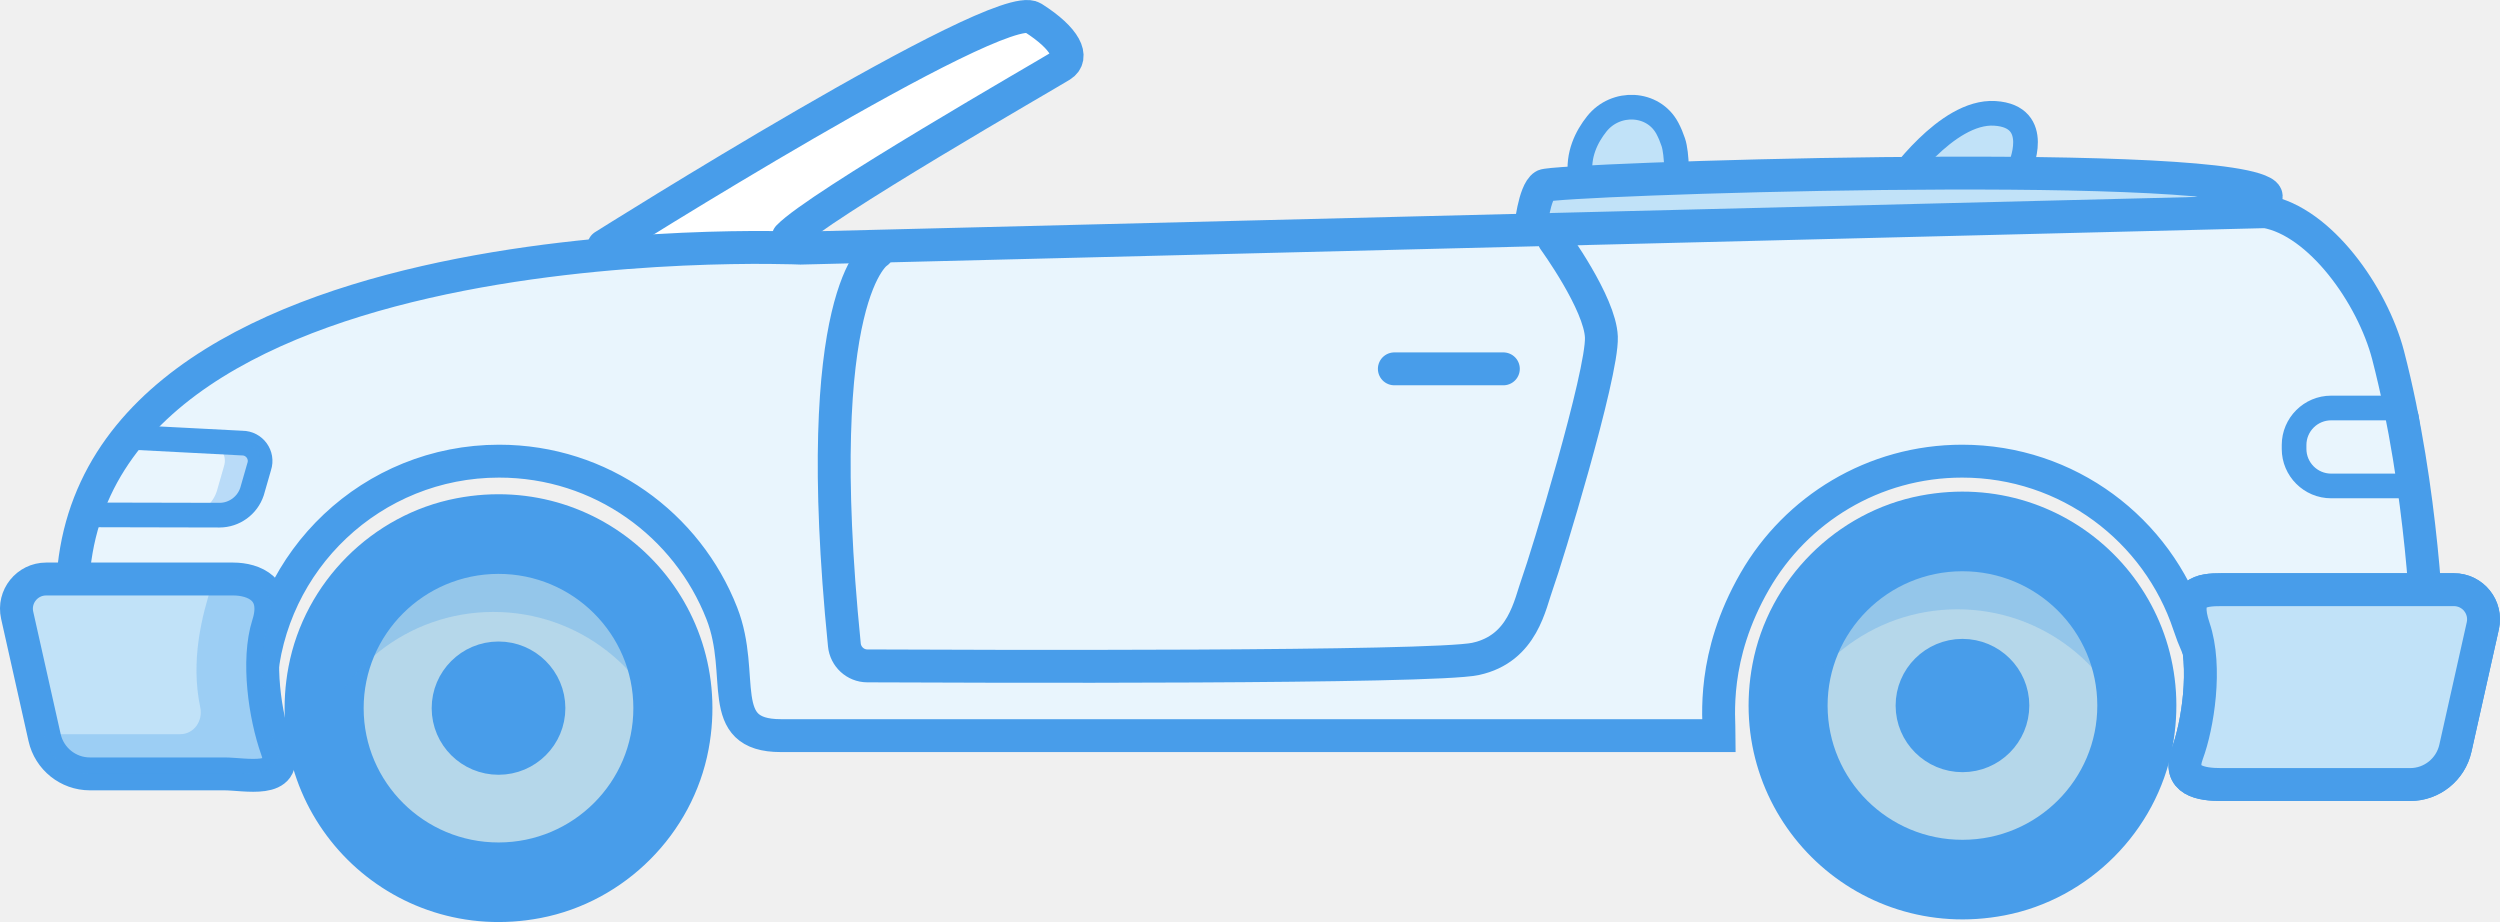
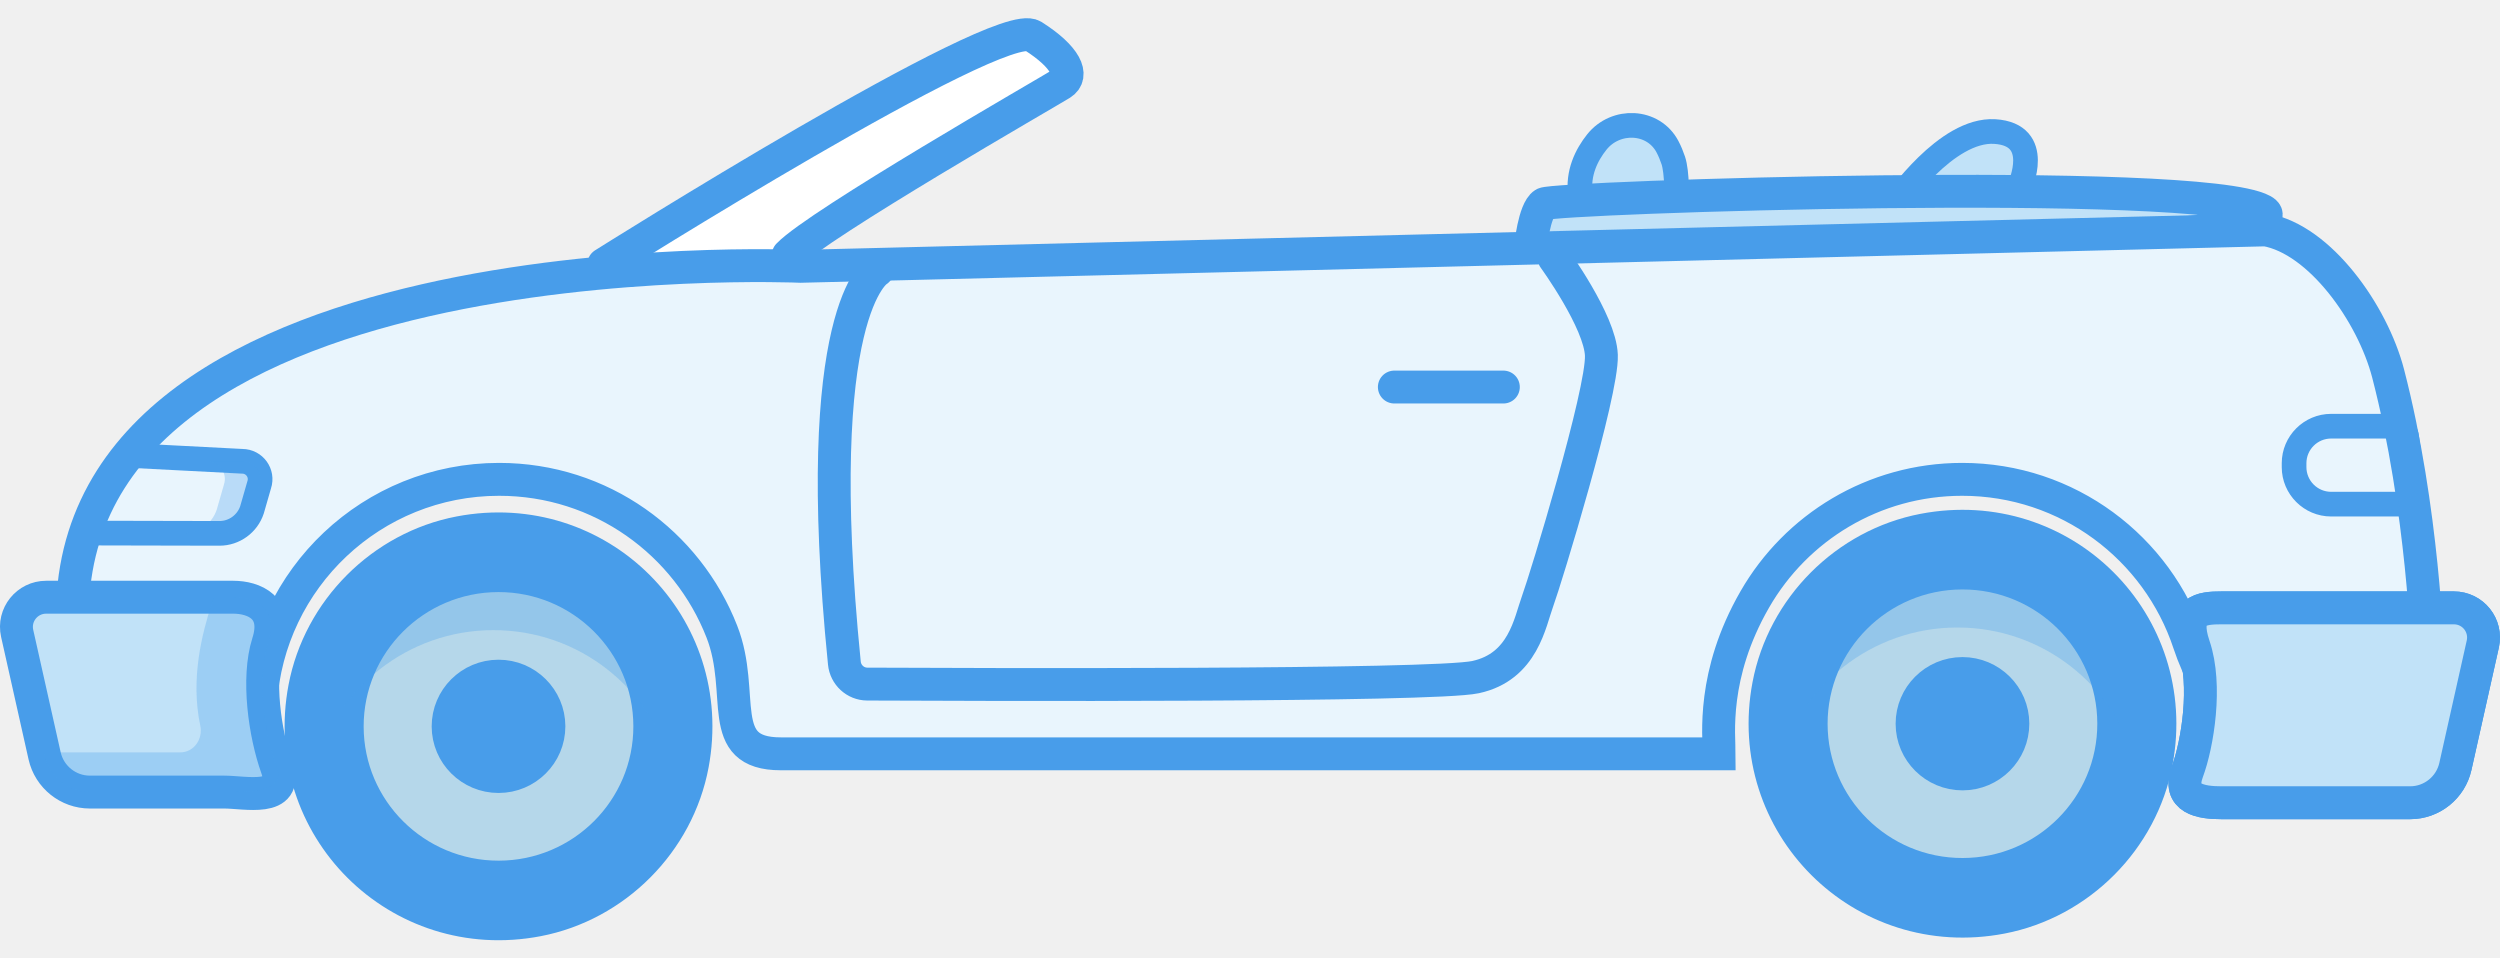
- <svg xmlns="http://www.w3.org/2000/svg" width="76px" height="28px" viewBox="0 0 76 28" version="1.1">
+ <svg xmlns="http://www.w3.org/2000/svg" width="94px" height="36px" viewBox="0 0 76 28" version="1.1">
  <g id="Page-1" stroke="none" stroke-width="1" fill="none" fill-rule="evenodd">
    <g id="Car-Model-Icons" transform="translate(-277, -243)">
      <g id="CONVERTIBLE" transform="translate(277, 243)">
        <path d="M59.651,15.82 C56.543,15.824 54.027,18.347 54.031,21.457 C54.036,24.564 56.559,27.08 59.668,27.076 C62.775,27.071 65.291,24.548 65.287,21.441 C65.282,18.331 62.758,15.816 59.651,15.82" id="Fill-1" fill="#B5D7EA" />
        <path d="M59.651,15.82 C56.543,15.824 54.027,18.347 54.031,21.457 C54.036,24.564 56.559,27.08 59.668,27.076 C62.775,27.071 65.291,24.548 65.287,21.441 C65.282,18.331 62.758,15.816 59.651,15.82 Z" id="Stroke-3" stroke="#489DEA" stroke-linecap="round" stroke-linejoin="round" />
        <path d="M59.662,23.099 C58.747,23.099 58.004,22.363 58.002,21.451 C58.001,20.538 58.742,19.799 59.657,19.797 C60.572,19.797 61.315,20.535 61.316,21.445 C61.317,22.358 60.576,23.098 59.662,23.099 M59.653,16.991 C57.182,16.994 55.182,18.994 55.184,21.454 C55.188,23.916 57.194,25.91 59.666,25.905 C62.137,25.902 64.137,23.902 64.133,21.442 C64.13,18.98 62.124,16.988 59.653,16.991" id="Fill-5" fill="#B5D7EA" />
        <path d="M59.662,23.099 C58.747,23.099 58.004,22.363 58.002,21.451 C58.001,20.538 58.742,19.799 59.657,19.797 C60.572,19.797 61.315,20.535 61.316,21.445 C61.317,22.358 60.576,23.098 59.662,23.099 Z M59.653,16.991 C57.182,16.994 55.182,18.994 55.184,21.454 C55.188,23.916 57.194,25.91 59.666,25.905 C62.137,25.902 64.137,23.902 64.133,21.442 C64.13,18.98 62.124,16.988 59.653,16.991 Z" id="Stroke-7" stroke="#489DEA" stroke-width="0.75" stroke-linecap="round" stroke-linejoin="round" />
        <path d="M59.657,19.797 C58.742,19.798 58.001,20.539 58.002,21.45 C58.004,22.362 58.747,23.1 59.662,23.098 C60.576,23.097 61.317,22.357 61.316,21.445 C61.315,20.534 60.572,19.796 59.657,19.797" id="Fill-9" fill="#489DEA" />
        <path d="M59.498,18.523 C62.11,18.52 64.304,20.299 64.94,22.712 C65.06,22.254 65.13,21.776 65.129,21.281 C65.125,18.171 62.602,15.656 59.493,15.661 C56.386,15.665 53.869,18.188 53.874,21.297 C53.875,21.793 53.946,22.27 54.066,22.728 C54.697,20.313 56.886,18.527 59.498,18.523" id="Fill-11" fill-opacity="0.3" fill="#489DEA" />
        <path d="M54.136,20.35 C53.386,24.318 56.807,27.729 60.774,26.968 C62.989,26.543 64.771,24.753 65.185,22.537 C65.926,18.572 62.512,15.17 58.552,15.926 C56.338,16.348 54.554,18.136 54.136,20.35 Z" id="Stroke-13" stroke="#489DEA" stroke-width="1.75" stroke-linecap="round" stroke-linejoin="round" />
        <path d="M15.147,15.9 C12.039,15.904 9.522,18.427 9.527,21.536 C9.532,24.644 12.055,27.16 15.164,27.155 C18.271,27.151 20.787,24.627 20.782,21.52 C20.778,18.411 18.254,15.896 15.147,15.9" id="Fill-15" fill="#B5D7EA" />
        <path d="M15.147,15.9 C12.039,15.904 9.522,18.427 9.527,21.536 C9.532,24.644 12.055,27.16 15.164,27.155 C18.271,27.151 20.787,24.627 20.782,21.52 C20.778,18.411 18.254,15.896 15.147,15.9 Z" id="Stroke-17" stroke="#489DEA" stroke-linecap="round" stroke-linejoin="round" />
        <path d="M15.158,23.178 C14.242,23.179 13.5,22.442 13.498,21.53 C13.497,20.618 14.238,19.878 15.153,19.877 C16.067,19.876 16.81,20.614 16.812,21.525 C16.813,22.437 16.072,23.177 15.158,23.178 M15.149,17.071 C12.678,17.075 10.677,19.074 10.68,21.535 C10.684,23.995 12.69,25.989 15.162,25.986 C17.633,25.982 19.633,23.983 19.629,21.522 C19.626,19.061 17.62,17.068 15.149,17.071" id="Fill-19" fill="#B5D7EA" />
        <path d="M15.158,23.178 C14.242,23.179 13.5,22.442 13.498,21.53 C13.497,20.618 14.238,19.878 15.153,19.877 C16.067,19.876 16.81,20.614 16.812,21.525 C16.813,22.437 16.072,23.177 15.158,23.178 Z M15.149,17.071 C12.678,17.075 10.677,19.074 10.68,21.535 C10.684,23.995 12.69,25.989 15.162,25.986 C17.633,25.982 19.633,23.983 19.629,21.522 C19.626,19.061 17.62,17.068 15.149,17.071 Z" id="Stroke-21" stroke="#489DEA" stroke-width="0.75" stroke-linecap="round" stroke-linejoin="round" />
        <path d="M15.153,19.877 C14.238,19.878 13.497,20.618 13.498,21.529 C13.5,22.442 14.242,23.179 15.158,23.178 C16.072,23.177 16.813,22.437 16.812,21.524 C16.81,20.614 16.067,19.876 15.153,19.877" id="Fill-23" fill="#489DEA" />
        <path d="M14.993,18.603 C17.606,18.599 19.8,20.378 20.436,22.792 C20.555,22.334 20.626,21.856 20.625,21.36 C20.621,18.251 18.097,15.736 14.989,15.74 C11.882,15.745 9.365,18.268 9.37,21.377 C9.37,21.872 9.441,22.35 9.562,22.808 C10.193,20.393 12.382,18.606 14.993,18.603" id="Fill-25" fill-opacity="0.3" fill="#489DEA" />
        <path d="M9.631,20.43 C8.881,24.398 12.303,27.809 16.27,27.048 C18.484,26.623 20.267,24.833 20.681,22.617 C21.422,18.652 18.008,15.25 14.048,16.006 C11.834,16.428 10.05,18.215 9.631,20.43 Z" id="Stroke-27" stroke="#489DEA" stroke-width="1.75" stroke-linecap="round" stroke-linejoin="round" />
        <path d="M50.691,3.906 C50.261,3.092 49.116,3.045 48.543,3.765 C48.231,4.157 47.956,4.706 48.045,5.37 C48.232,6.759 48.652,7.278 48.652,7.278 L50.881,7.516 C50.881,7.516 51.101,5.02 50.868,4.325 C50.819,4.179 50.761,4.038 50.691,3.906" id="Fill-29" fill="#C1E2F8" />
        <path d="M50.691,3.906 C50.261,3.092 49.116,3.045 48.543,3.765 C48.231,4.157 47.956,4.706 48.045,5.37 C48.232,6.759 48.652,7.278 48.652,7.278 L50.881,7.516 C50.881,7.516 51.101,5.02 50.868,4.325 C50.819,4.179 50.761,4.038 50.691,3.906 Z" id="Stroke-31" stroke="#489DEA" stroke-width="0.75" />
        <path d="M61.398,5.12 C61.398,5.12 62.124,3.539 60.642,3.446 C59.161,3.354 57.646,5.603 57.592,5.633 C57.539,5.665 61.398,5.12 61.398,5.12" id="Fill-33" fill="#C1E2F8" />
        <path d="M61.398,5.12 C61.398,5.12 62.124,3.539 60.642,3.446 C59.161,3.354 57.646,5.603 57.592,5.633 C57.539,5.665 61.398,5.12 61.398,5.12 Z" id="Stroke-35" stroke="#489DEA" stroke-width="0.75" />
        <path d="M18.355,7.481 C18.355,7.481 30.389,-0.102 31.399,0.539 C32.411,1.18 32.657,1.747 32.263,1.994 C31.869,2.241 24.852,6.266 23.963,7.201" id="Stroke-37" stroke="#489DEA" fill="#FFFFFF" stroke-linecap="round" stroke-linejoin="round" />
        <path d="M46.527,6.967 C46.527,6.967 46.635,5.839 46.941,5.644 C47.246,5.45 66.836,4.79 68.779,5.845 C70.723,6.9 47.363,7.54 46.527,6.967" id="Fill-39" fill="#C1E2F8" />
        <path d="M46.527,6.967 C46.527,6.967 46.635,5.839 46.941,5.644 C47.246,5.45 66.836,4.79 68.779,5.845 C70.723,6.9 47.363,7.54 46.527,6.967 Z" id="Stroke-41" stroke="#489DEA" />
        <path d="M24.338,7.543 C24.338,7.543 1.29,6.514 2.228,18.897 C2.302,19.879 2.761,20.8 3.559,21.385 L3.644,21.448 C4.453,22.042 5.436,22.363 6.44,22.363 C7.265,22.363 7.869,21.641 7.922,20.818 C8.162,17.022 11.317,14.019 15.173,14.019 C18.28,14.019 20.895,15.959 21.944,18.647 C22.687,20.545 21.699,22.363 23.737,22.363 L52.262,22.363 C52.262,21.817 52.025,19.964 53.347,17.667 C54.601,15.486 56.954,14.019 59.65,14.019 C62.862,14.019 65.589,16.104 66.547,18.996 C67.124,20.738 68.402,22.363 70.237,22.363 C72.049,22.363 74.019,21.159 73.8,19.362 C73.8,19.362 73.671,14.925 72.598,10.797 C72.121,8.969 70.523,6.727 68.877,6.435 L24.338,7.543 Z" id="Fill-43" fill="#E9F5FD" />
        <path d="M45.702,11.213 L42.388,11.213" id="Stroke-45" stroke="#489DEA" stroke-linecap="round" stroke-linejoin="round" />
        <path d="M70.868,14.773 C70.246,14.773 69.74,14.267 69.74,13.646 L69.74,13.53 C69.74,12.908 70.246,12.403 70.868,12.403 L72.791,12.403 C72.979,12.403 73.139,12.543 73.163,12.731 L73.369,14.351 C73.383,14.458 73.349,14.565 73.278,14.646 C73.207,14.727 73.104,14.773 72.997,14.773 L70.868,14.773 Z" id="Fill-47" fill="#E9F5FD" />
        <path d="M72.791,12.028 L70.868,12.028 C70.039,12.028 69.365,12.702 69.365,13.53 L69.365,13.646 C69.365,14.474 70.039,15.148 70.868,15.148 L72.997,15.148 C73.213,15.148 73.418,15.056 73.561,14.894 C73.703,14.732 73.769,14.517 73.741,14.303 L73.535,12.683 C73.487,12.309 73.169,12.028 72.791,12.028 M72.791,12.778 L72.997,14.398 L70.868,14.398 C70.452,14.398 70.115,14.061 70.115,13.646 L70.115,13.53 C70.115,13.114 70.452,12.778 70.868,12.778 L72.791,12.778" id="Fill-49" fill="#489DEA" />
        <g id="Group-54" transform="translate(2, 13.0301)">
          <path d="M0.717,2.622 L4.672,2.631 C5.121,2.631 5.521,2.34 5.661,1.914 L5.88,1.153 C5.996,0.802 5.734,0.44 5.363,0.44 L1.934,0.262" id="Fill-51" fill="#E9F5FD" />
          <path d="M0.717,2.622 L4.672,2.631 C5.121,2.631 5.521,2.34 5.661,1.914 L5.88,1.153 C5.996,0.802 5.734,0.44 5.363,0.44 L1.934,0.262" id="Stroke-53" stroke="#489DEA" stroke-width="0.75" stroke-linecap="round" stroke-linejoin="round" />
        </g>
        <path d="M7.371,13.465 L6.29,13.465 C6.662,13.465 6.924,13.827 6.808,14.178 L6.589,14.94 C6.452,15.355 6.067,15.64 5.632,15.653 L6.682,15.656 C7.13,15.656 7.53,15.365 7.671,14.94 L7.889,14.178 C8.005,13.827 7.743,13.465 7.371,13.465" id="Fill-55" fill-opacity="0.3" fill="#489DEA" />
        <path d="M26.675,7.668 C26.675,7.668 24.591,8.862 25.669,19.605 C25.704,19.963 26.003,20.241 26.363,20.243 C29.523,20.258 43.57,20.311 44.857,20.031 C46.309,19.717 46.508,18.363 46.747,17.71 C46.987,17.058 48.723,11.377 48.682,10.247 C48.644,9.218 47.244,7.294 47.244,7.294" id="Stroke-57" stroke="#489DEA" stroke-linecap="round" stroke-linejoin="round" />
        <path d="M24.338,7.543 C24.338,7.543 1.29,6.514 2.228,18.897 C2.302,19.879 2.761,20.8 3.559,21.385 L3.644,21.448 C4.453,22.042 5.436,22.363 6.44,22.363 C7.265,22.363 7.869,21.641 7.922,20.818 C8.162,17.022 11.317,14.019 15.173,14.019 C18.28,14.019 20.895,15.959 21.944,18.647 C22.687,20.545 21.699,22.363 23.737,22.363 L52.262,22.363 C52.262,21.817 52.025,19.964 53.347,17.667 C54.601,15.486 56.954,14.019 59.65,14.019 C62.862,14.019 65.589,16.104 66.547,18.996 C67.124,20.738 68.402,22.363 70.237,22.363 C72.049,22.363 74.019,21.159 73.8,19.362 C73.8,19.362 73.671,14.925 72.598,10.797 C72.121,8.969 70.523,6.727 68.877,6.435 L24.338,7.543 Z" id="Stroke-59" stroke="#489DEA" />
        <path d="M8.415,22.781 C8.794,23.843 7.444,23.526 6.82,23.526 L2.732,23.526 C2.073,23.526 1.501,23.067 1.356,22.424 L0.522,18.703 C0.395,18.137 0.825,17.602 1.404,17.602 L7.087,17.602 C7.71,17.602 8.496,17.91 8.15,18.991 C7.806,20.073 8.053,21.768 8.415,22.781" id="Fill-61" fill="#C1E2F8" />
        <path d="M8.415,22.781 C8.794,23.843 7.444,23.526 6.82,23.526 L2.732,23.526 C2.073,23.526 1.501,23.067 1.356,22.424 L0.522,18.703 C0.395,18.137 0.825,17.602 1.404,17.602 L7.087,17.602 C7.71,17.602 8.496,17.91 8.15,18.991 C7.806,20.073 8.053,21.768 8.415,22.781 Z" id="Stroke-63" stroke="#489DEA" stroke-linecap="round" stroke-linejoin="round" />
        <path d="M8.415,22.776 C8.041,21.768 7.806,20.068 8.15,18.987 C8.496,17.905 7.71,17.598 7.087,17.598 L6.49,17.598 C6.477,17.657 6.461,17.719 6.439,17.785 C6.148,18.697 5.782,20.064 6.089,21.51 C6.174,21.916 5.894,22.319 5.48,22.319 L1.334,22.319 L1.356,22.419 C1.501,23.062 2.073,23.522 2.732,23.522 L6.82,23.522 C7.444,23.522 8.709,23.57 8.415,22.776" id="Fill-65" fill-opacity="0.3" fill="#489DEA" />
        <path d="M66.495,22.906 C66.187,23.738 66.911,23.85 67.535,23.85 L73.268,23.85 C73.928,23.85 74.5,23.39 74.644,22.747 L75.477,19.027 C75.604,18.461 75.177,17.926 74.596,17.926 L67.535,17.926 C66.911,17.926 66.324,17.994 66.695,19.087 C67.101,20.281 66.805,22.072 66.495,22.906 Z" id="Stroke-67" stroke="#489DEA" stroke-linecap="round" stroke-linejoin="round" />
        <path d="M74.317,17.948 L73.909,17.948 C73.906,17.967 73.907,17.985 73.903,18.003 L73.07,21.723 C72.925,22.366 72.353,22.826 71.694,22.826 L66.252,22.826 C66.24,22.861 66.228,22.896 66.216,22.928 C65.909,23.76 66.631,23.872 67.255,23.872 L72.989,23.872 C73.648,23.872 74.221,23.412 74.366,22.769 L75.198,19.049 C75.326,18.483 74.897,17.948 74.317,17.948" id="Fill-69" fill="#489DEA" />
        <path d="M66.495,22.906 C66.187,23.738 66.911,23.85 67.535,23.85 L73.268,23.85 C73.928,23.85 74.5,23.39 74.644,22.747 L75.477,19.027 C75.604,18.461 75.177,17.926 74.596,17.926 L67.535,17.926 C66.911,17.926 66.324,17.994 66.695,19.087 C67.101,20.281 66.805,22.072 66.495,22.906" id="Fill-71" fill="#C1E2F8" />
        <path d="M66.495,22.906 C66.187,23.738 66.911,23.85 67.535,23.85 L73.268,23.85 C73.928,23.85 74.5,23.39 74.644,22.747 L75.477,19.027 C75.604,18.461 75.177,17.926 74.596,17.926 L67.535,17.926 C66.911,17.926 66.324,17.994 66.695,19.087 C67.101,20.281 66.805,22.072 66.495,22.906 Z" id="Stroke-73" stroke="#489DEA" stroke-linecap="round" stroke-linejoin="round" />
      </g>
    </g>
  </g>
</svg>
